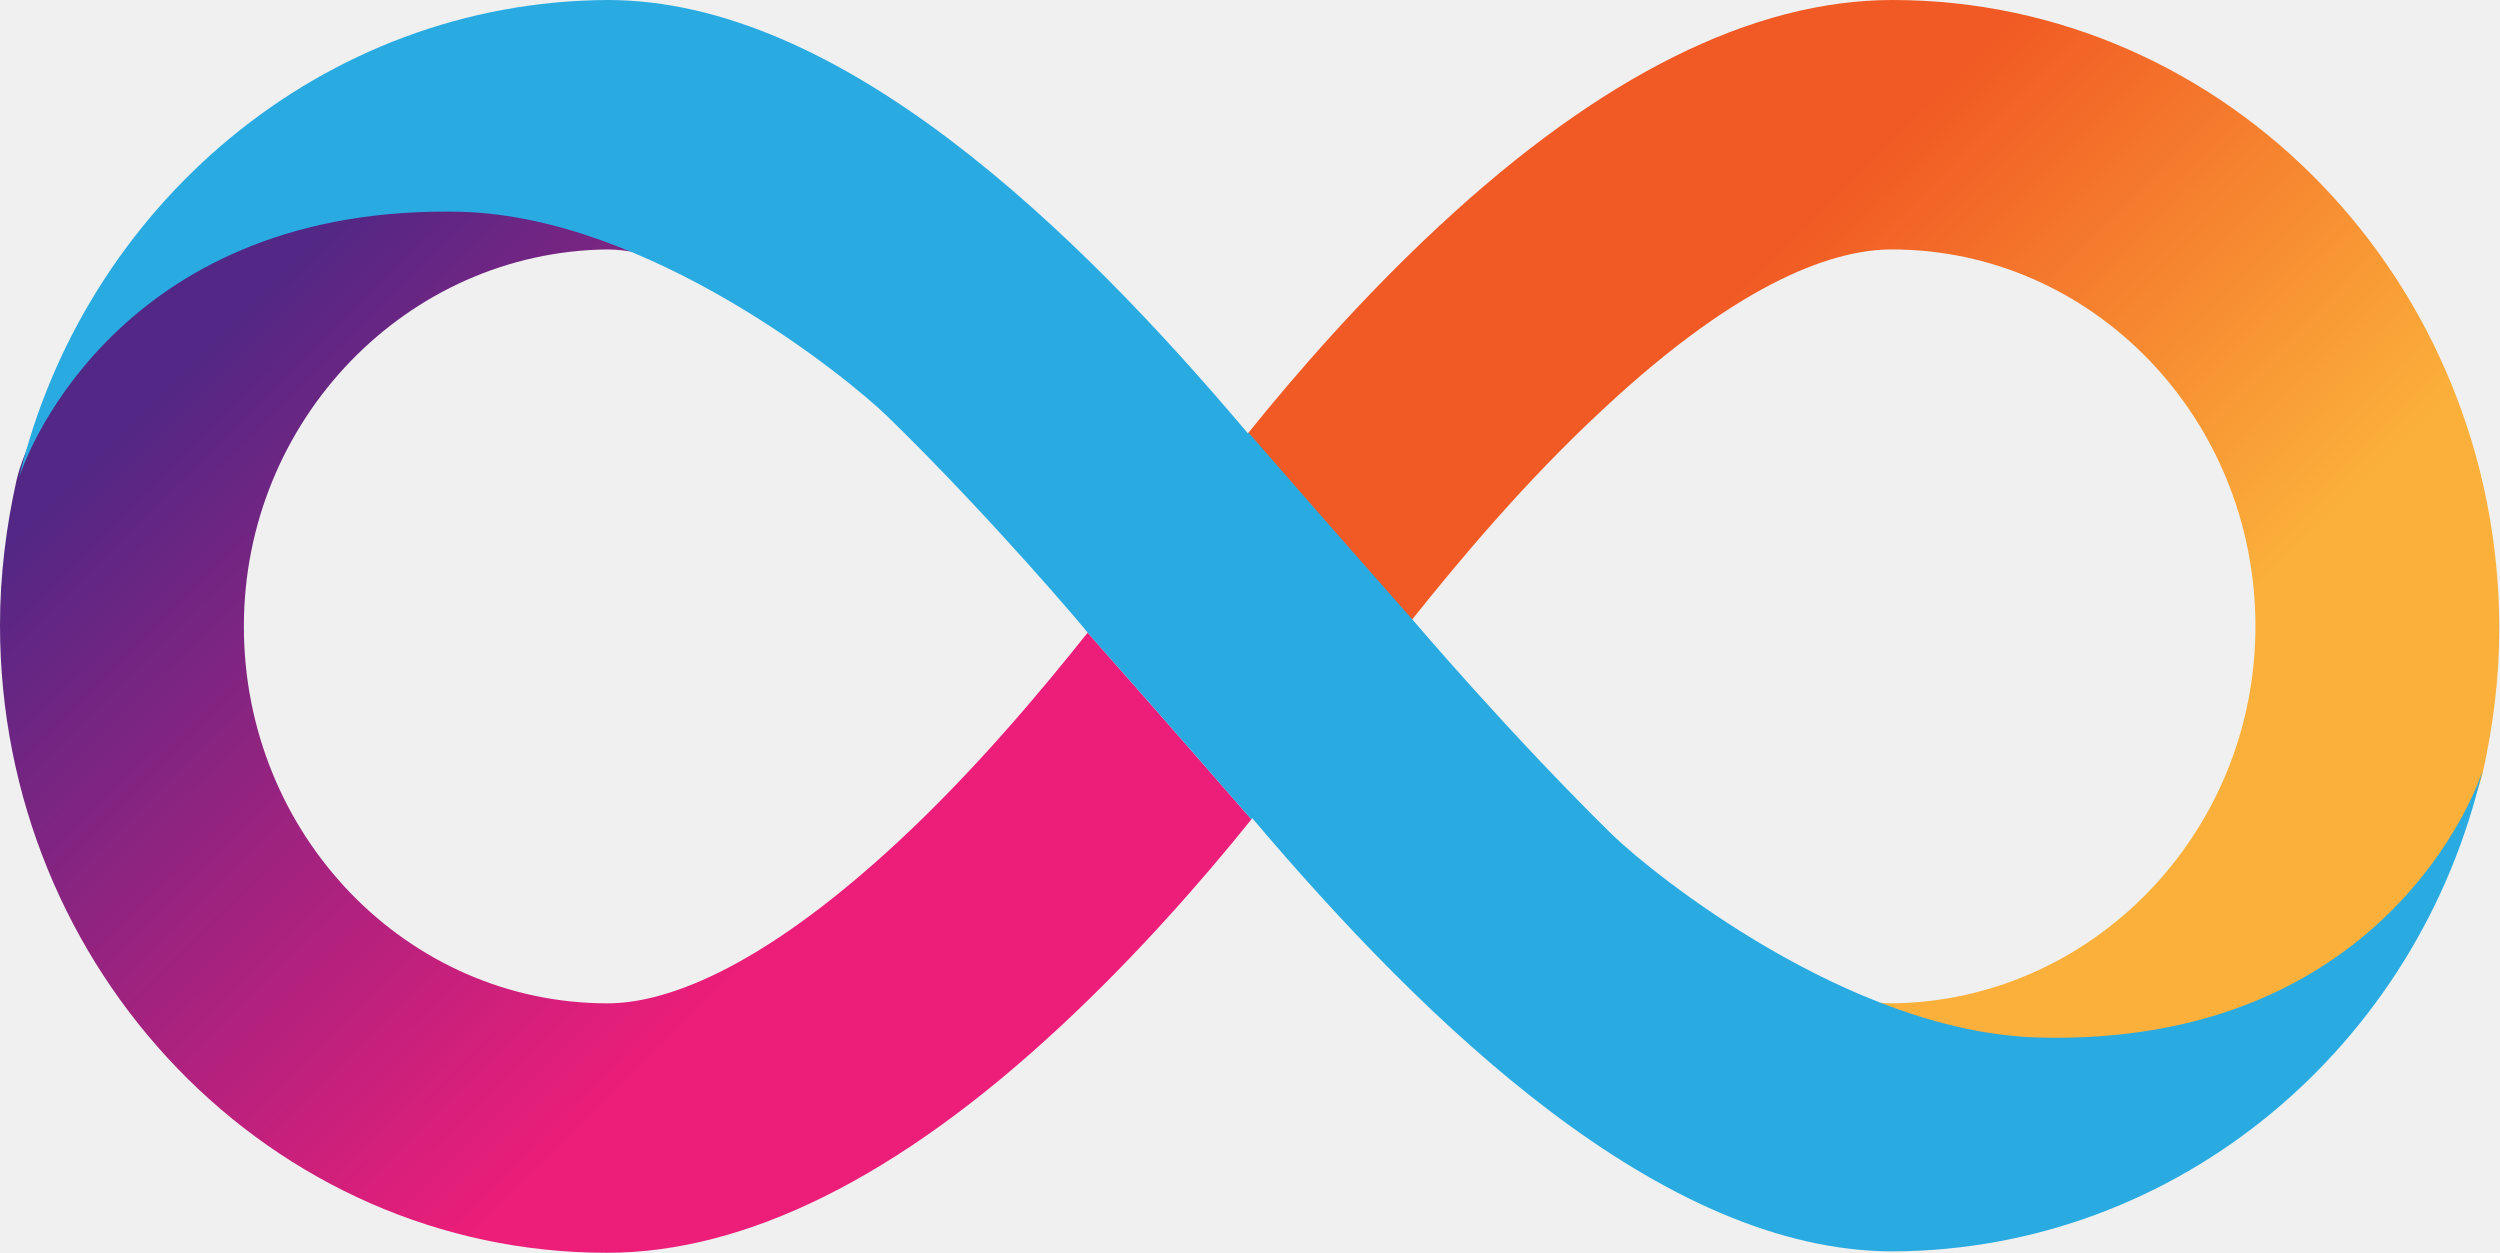
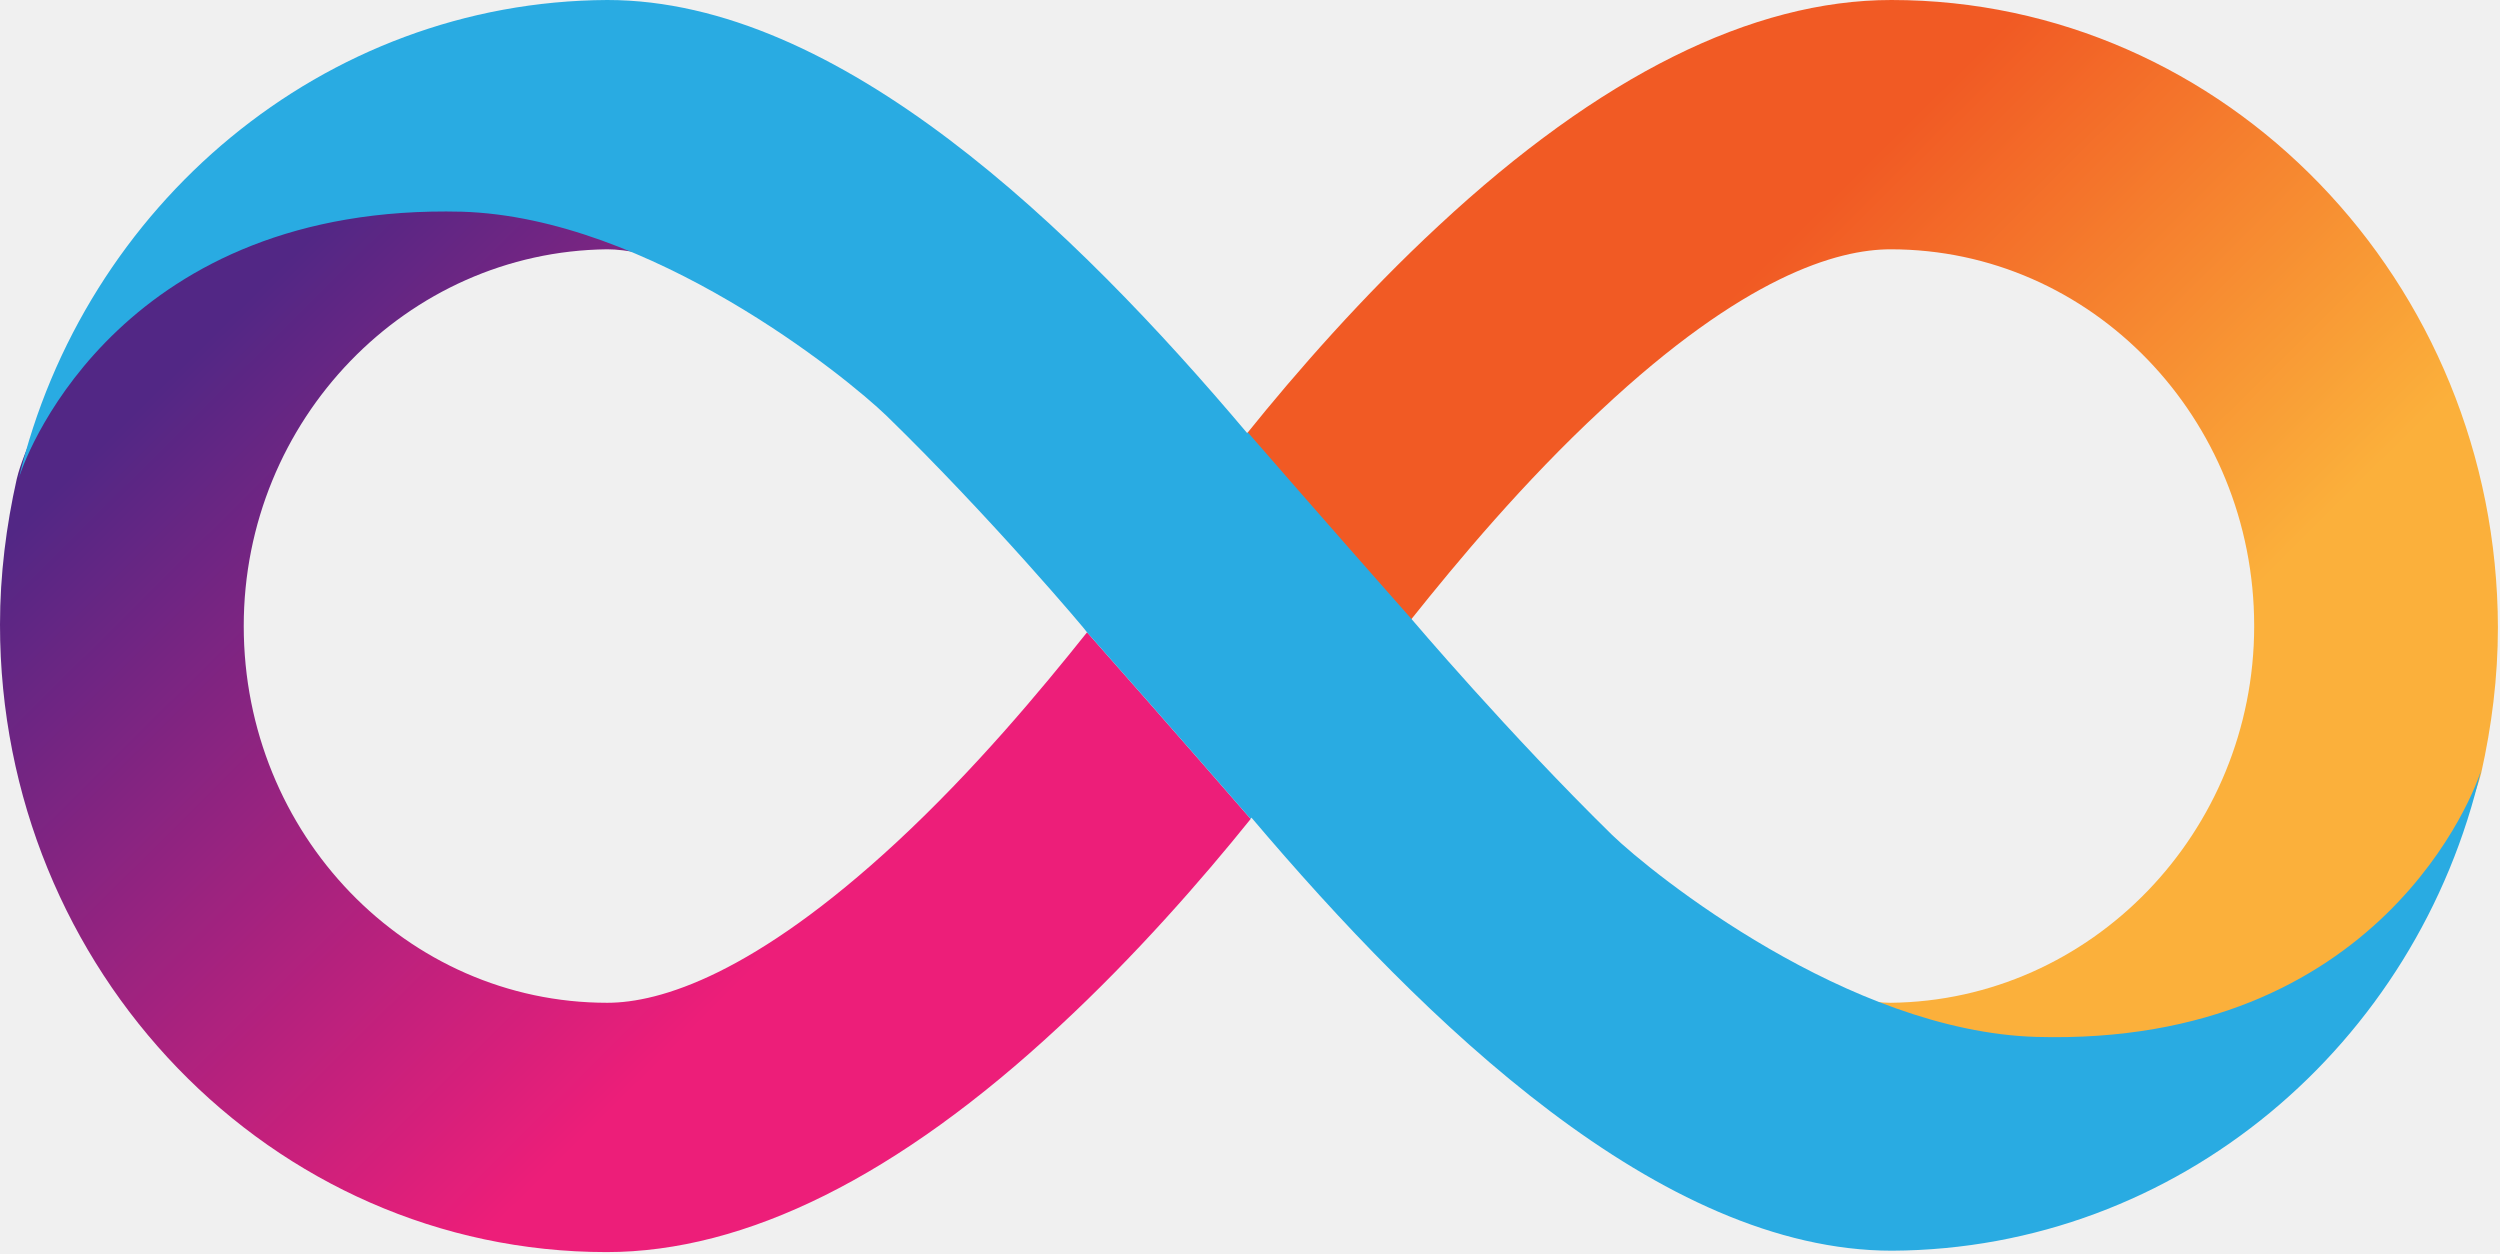
- <svg xmlns="http://www.w3.org/2000/svg" version="1.1" id="Layer_1" x="0px" y="0px" viewBox="0 0 358.8 179.8" style="enable-background:new 0 0 358.8 179.8;" xml:space="preserve">
-   <style type="text/css">
- 	.st0{fill:url(#SVGID_1_);}
- 	.st1{fill:url(#SVGID_2_);}
- 	.st2{fill-rule:evenodd;clip-rule:evenodd;fill:#29ABE2;}
- </style>
-   <linearGradient id="SVGID_1_" gradientUnits="userSpaceOnUse" x1="224.785" y1="257.754" x2="348.066" y2="133.458" gradientTransform="matrix(1 0 0 -1 0 272)">
-     <stop offset="0.21" style="stop-color:#F15A24" />
-     <stop offset="0.684" style="stop-color:#FBB03B" />
-   </linearGradient>
-   <path class="st0" d="M271.6,0c-20,0-41.9,10.9-65,32.4c-10.9,10.1-20.5,21.1-27.5,29.8c0,0,11.2,12.9,23.5,26.8  c6.7-8.4,16.2-19.8,27.3-30.1c20.5-19.2,33.9-23.1,41.6-23.1c28.8,0,52.2,24.2,52.2,54.1c0,29.6-23.4,53.8-52.2,54.1  c-1.4,0-3-0.2-5-0.6c8.4,3.9,17.5,6.7,26,6.7c52.8,0,63.2-36.5,63.8-39.1c1.5-6.7,2.4-13.7,2.4-20.9C358.6,40.4,319.6,0,271.6,0z" />
-   <linearGradient id="SVGID_2_" gradientUnits="userSpaceOnUse" x1="133.946" y1="106.426" x2="10.665" y2="230.721" gradientTransform="matrix(1 0 0 -1 0 272)">
-     <stop offset="0.21" style="stop-color:#ED1E79" />
-     <stop offset="0.893" style="stop-color:#522785" />
-   </linearGradient>
-   <path class="st1" d="M87.1,179.8c20,0,41.9-10.9,65-32.4c10.9-10.1,20.5-21.1,27.5-29.8c0,0-11.2-12.9-23.5-26.8  c-6.7,8.4-16.2,19.8-27.3,30.1c-20.5,19-34,23.1-41.6,23.1c-28.8,0-52.2-24.2-52.2-54.1c0-29.6,23.4-53.8,52.2-54.1  c1.4,0,3,0.2,5,0.6c-8.4-3.9-17.5-6.7-26-6.7C13.4,29.6,3,66.1,2.4,68.8C0.9,75.5,0,82.5,0,89.7C0,139.4,39,179.8,87.1,179.8z" />
-   <path class="st2" d="M127.3,59.7c-5.8-5.6-34-28.5-61-29.3C18.1,29.2,4,64.2,2.7,68.7C12,29.5,46.4,0.2,87.2,0  c33.3,0,67,32.7,91.9,62.2c0,0,0.1-0.1,0.1-0.1c0,0,11.2,12.9,23.5,26.8c0,0,14,16.5,28.8,31c5.8,5.6,33.9,28.2,60.9,29  c49.5,1.4,63.2-35.6,63.9-38.4c-9.1,39.5-43.6,68.9-84.6,69.1c-33.3,0-67-32.7-92-62.2c0,0.1-0.1,0.1-0.1,0.2  c0,0-11.2-12.9-23.5-26.8C156.2,90.8,142.2,74.2,127.3,59.7z M2.7,69.1c0-0.1,0-0.2,0.1-0.3C2.7,68.9,2.7,69,2.7,69.1z" />
+ <svg xmlns="http://www.w3.org/2000/svg" width="359" height="180" viewBox="0 0 359 180" fill="none">
+   <g clip-path="url(#clip0_1_39)">
+     <path d="M271.6 0C251.6 0 229.7 10.9 206.6 32.4C195.7 42.5 186.1 53.5 179.1 62.2C179.1 62.2 190.3 75.1 202.6 89C209.3 80.6 218.8 69.2 229.9 58.9C250.4 39.7 263.8 35.8 271.5 35.8C300.3 35.8 323.7 60 323.7 89.9C323.7 119.5 300.3 143.7 271.5 144C270.1 144 268.5 143.8 266.5 143.4C274.9 147.3 284 150.1 292.5 150.1C345.3 150.1 355.7 113.6 356.3 111C357.8 104.3 358.7 97.3 358.7 90.1C358.6 40.4 319.6 0 271.6 0Z" fill="url(#paint0_linear_1_39)" />
+     <path d="M87.1 179.8C107.1 179.8 129 168.9 152.1 147.4C163 137.3 172.6 126.3 179.6 117.6C179.6 117.6 168.4 104.7 156.1 90.8C149.4 99.2 139.9 110.6 128.8 120.9C108.3 139.9 94.8 144 87.2 144C58.4 144 35 119.8 35 89.9C35 60.3 58.4 36.1 87.2 35.8C88.6 35.8 90.2 36 92.2 36.4C83.8 32.5 74.7 29.7 66.2 29.7C13.4 29.6 3 66.1 2.4 68.8C0.9 75.5 0 82.5 0 89.7C0 139.4 39 179.8 87.1 179.8Z" fill="url(#paint1_linear_1_39)" />
+     <path fill-rule="evenodd" clip-rule="evenodd" d="M127.3 59.7C121.5 54.1 93.3 31.2 66.3 30.4C18.1 29.2 4 64.2 2.7 68.7C12 29.5 46.4 0.2 87.2 0C120.5 0 154.2 32.7 179.1 62.2L179.2 62.1C179.2 62.1 190.4 75 202.7 88.9C202.7 88.9 216.7 105.4 231.5 119.9C237.3 125.5 265.4 148.1 292.4 148.9C341.9 150.3 355.6 113.3 356.3 110.5C347.2 150 312.7 179.4 271.7 179.6C238.4 179.6 204.7 146.9 179.7 117.4C179.7 117.5 179.6 117.5 179.6 117.6C179.6 117.6 168.4 104.7 156.1 90.8C156.2 90.8 142.2 74.2 127.3 59.7Z" fill="#29ABE2" />
+   </g>
+   <defs>
+     <linearGradient id="paint0_linear_1_39" x1="224.785" y1="14.246" x2="348.066" y2="138.542" gradientUnits="userSpaceOnUse">
+       <stop offset="0.21" stop-color="#F15A24" />
+       <stop offset="0.684" stop-color="#FBB03B" />
+     </linearGradient>
+     <linearGradient id="paint1_linear_1_39" x1="133.946" y1="165.574" x2="10.665" y2="41.278" gradientUnits="userSpaceOnUse">
+       <stop offset="0.21" stop-color="#ED1E79" />
+       <stop offset="0.893" stop-color="#522785" />
+     </linearGradient>
+     <clipPath id="clip0_1_39">
+       <rect width="358.8" height="179.8" fill="white" />
+     </clipPath>
+   </defs>
</svg>
